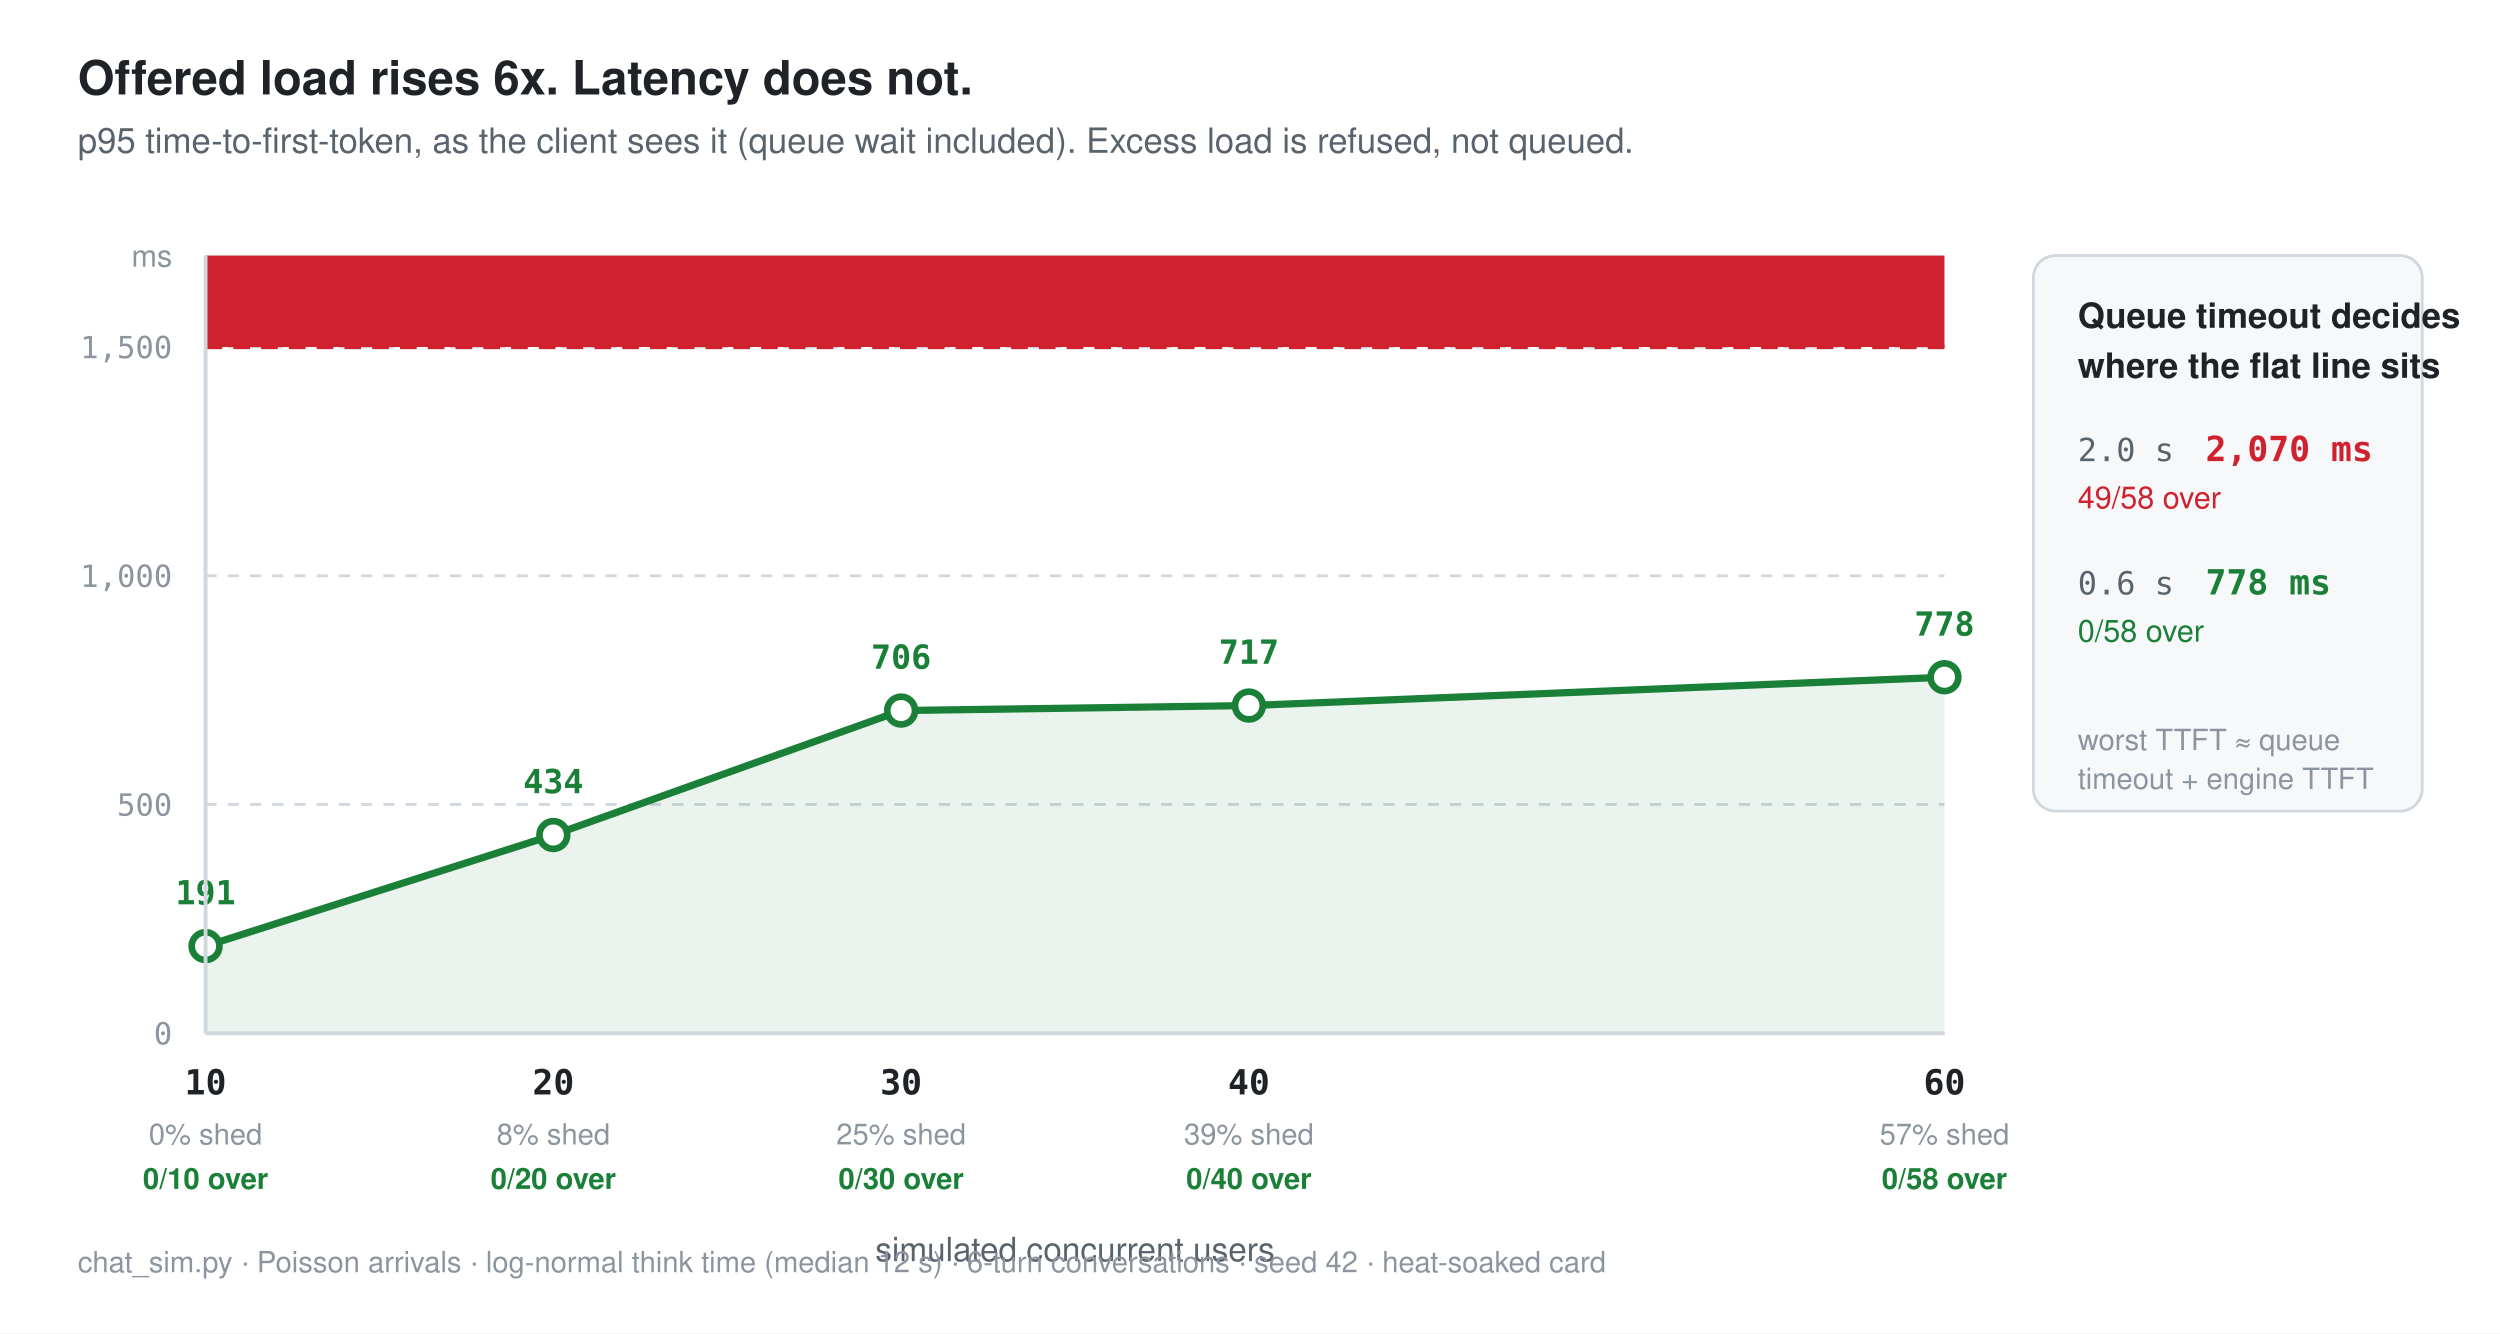
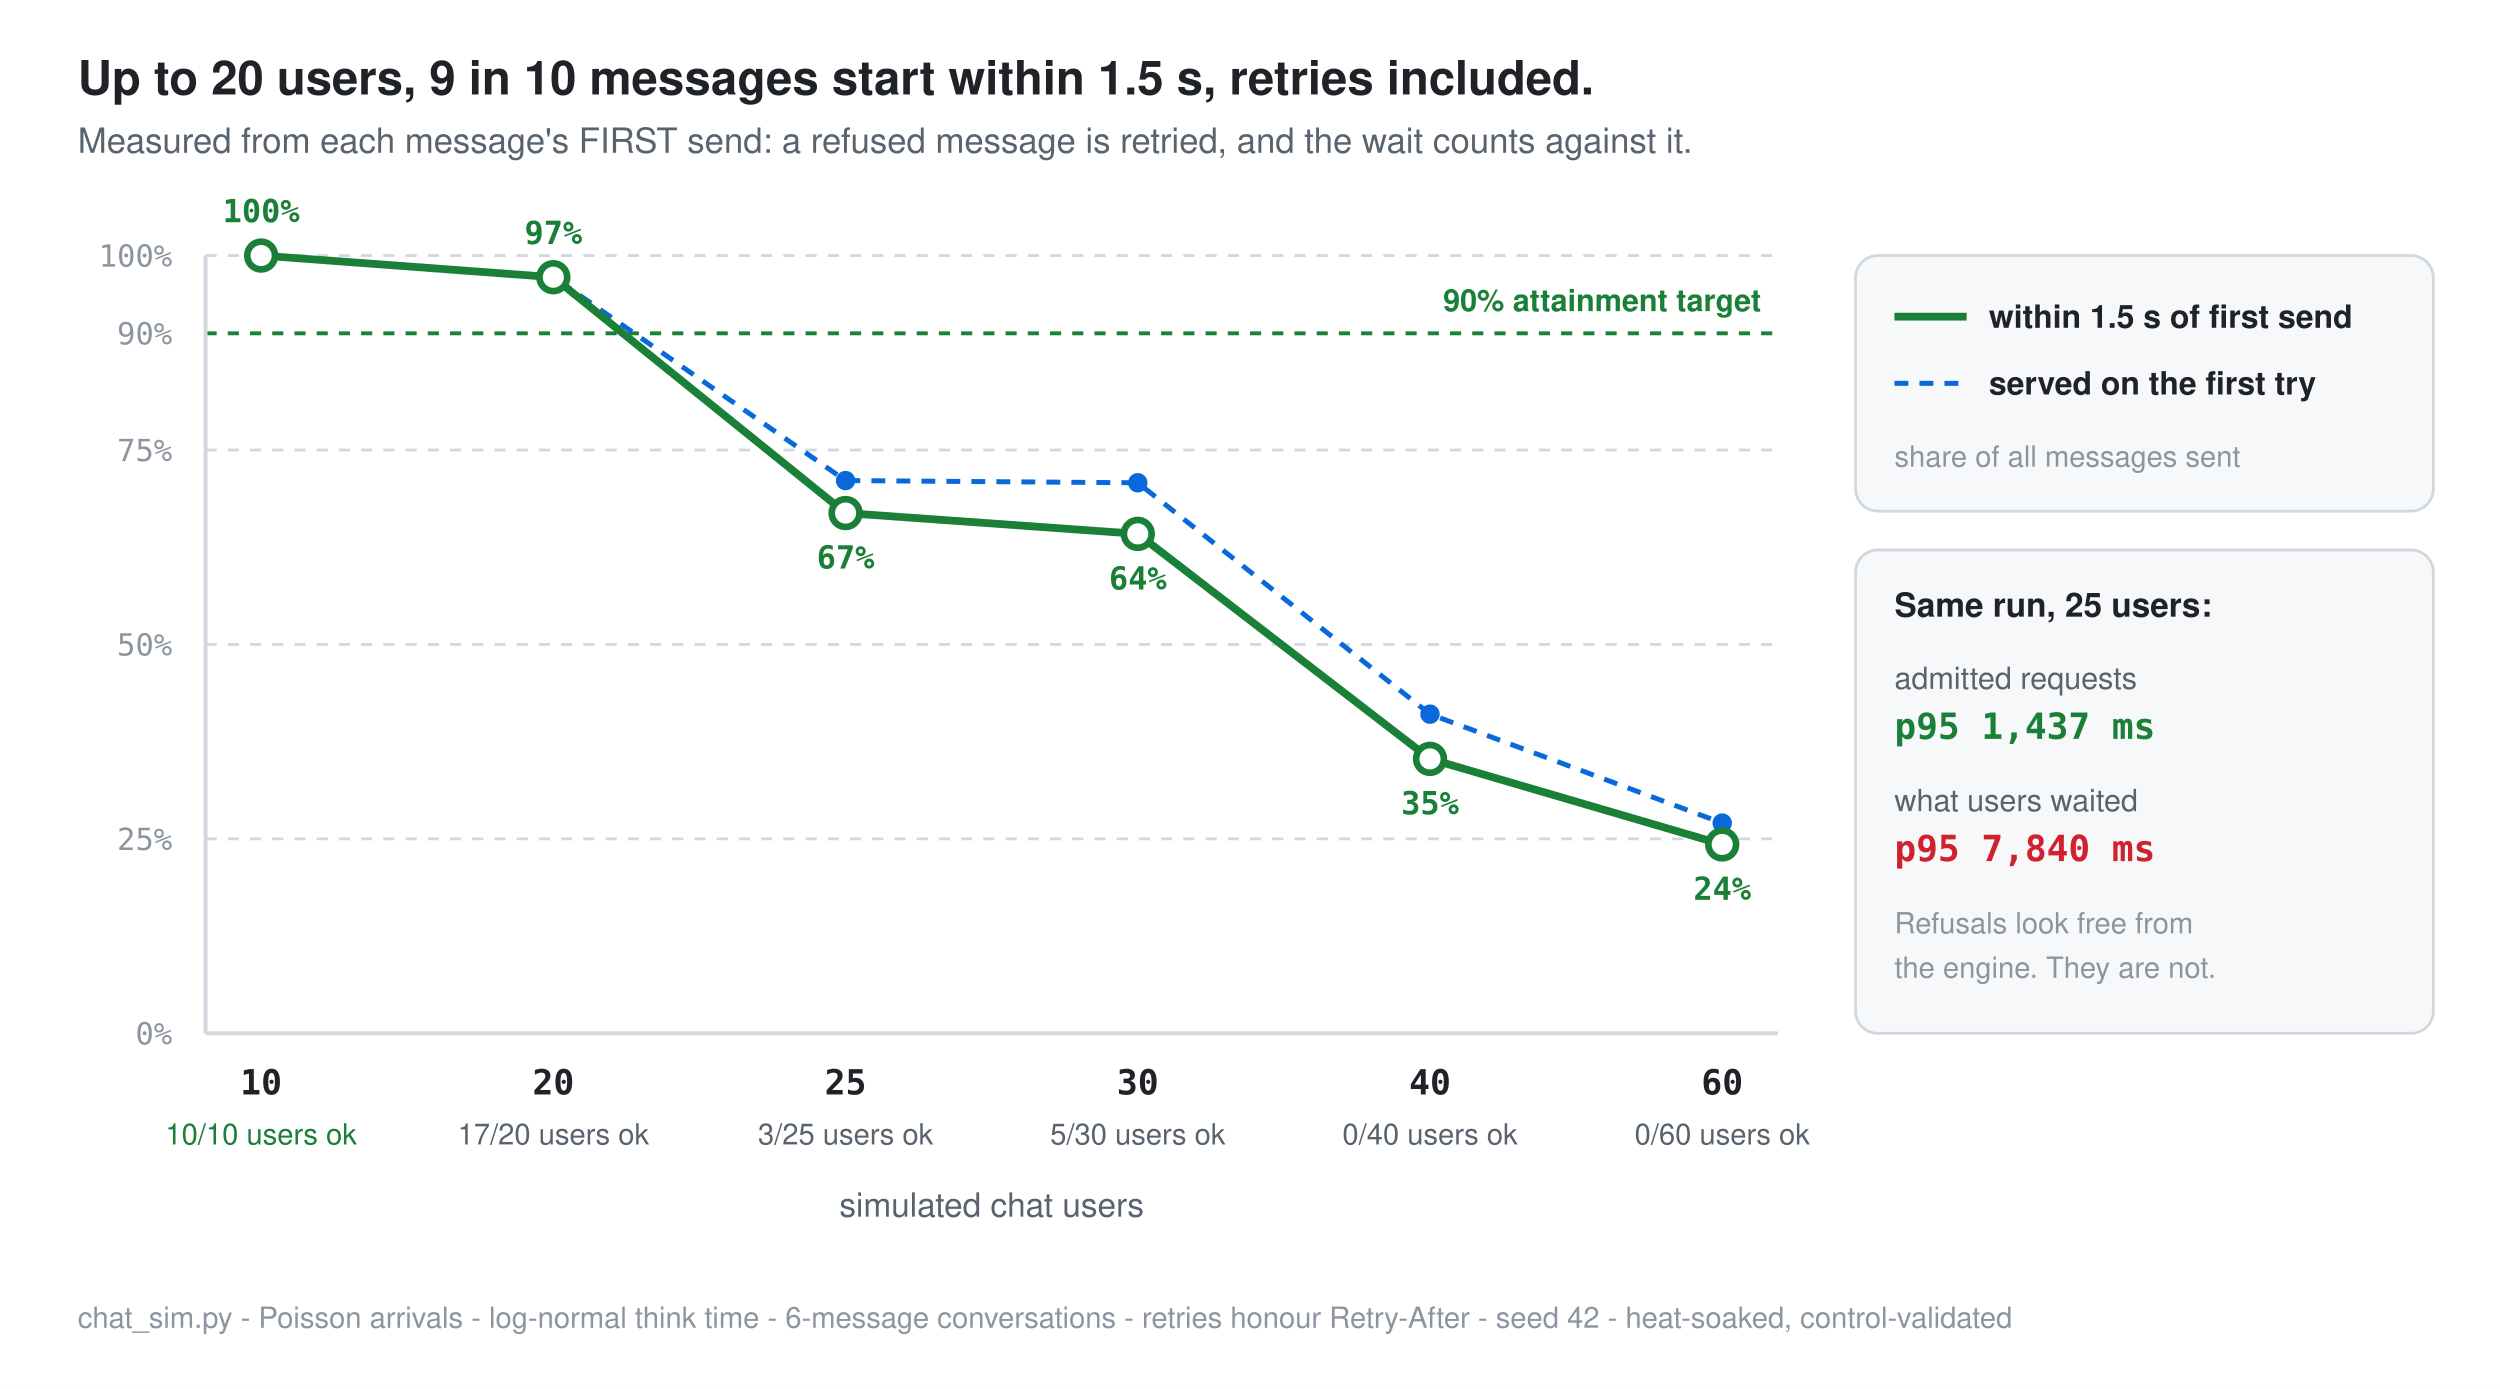
- <svg xmlns="http://www.w3.org/2000/svg" width="900" height="480" viewBox="0 0 900 480" role="img">
+ <svg xmlns="http://www.w3.org/2000/svg" width="900" height="500" viewBox="0 0 900 500" role="img">
  <defs>
    <marker id="ah" viewBox="0 0 10 10" refX="9" refY="5" markerWidth="6" markerHeight="6" orient="auto-start-reverse">
      <path d="M 0 0 L 10 5 L 0 10 z" fill="#59636e" />
    </marker>
  </defs>
-   <rect width="900" height="480" fill="#ffffff" />
-   <text x="28" y="34" fill="#1f2328" font-family="ui-sans-serif,-apple-system,BlinkMacSystemFont,'Segoe UI',Helvetica,Arial,sans-serif" font-size="17" font-weight="650" text-anchor="start">Offered load rises 6x. Latency does not.</text>
-   <text x="28" y="55" fill="#59636e" font-family="ui-sans-serif,-apple-system,BlinkMacSystemFont,'Segoe UI',Helvetica,Arial,sans-serif" font-size="12.5" font-weight="400" text-anchor="start">p95 time-to-first-token, as the client sees it (queue wait included). Excess load is refused, not queued.</text>
-   <line x1="74" y1="372.0" x2="700" y2="372.0" stroke="#d0d7de" stroke-width="1" />
-   <text x="62" y="376.0" fill="#8c959f" font-family="ui-monospace,SFMono-Regular,'SF Mono',Menlo,Consolas,monospace" font-size="11" font-weight="400" text-anchor="end">0</text>
-   <line x1="74" y1="289.6" x2="700" y2="289.6" stroke="#d0d7de" stroke-width="1" stroke-dasharray="4 4" />
-   <text x="62" y="293.647" fill="#8c959f" font-family="ui-monospace,SFMono-Regular,'SF Mono',Menlo,Consolas,monospace" font-size="11" font-weight="400" text-anchor="end">500</text>
-   <line x1="74" y1="207.3" x2="700" y2="207.3" stroke="#d0d7de" stroke-width="1" stroke-dasharray="4 4" />
-   <text x="62" y="211.294" fill="#8c959f" font-family="ui-monospace,SFMono-Regular,'SF Mono',Menlo,Consolas,monospace" font-size="11" font-weight="400" text-anchor="end">1,000</text>
-   <line x1="74" y1="124.9" x2="700" y2="124.9" stroke="#d0d7de" stroke-width="1" stroke-dasharray="4 4" />
-   <text x="62" y="128.941" fill="#8c959f" font-family="ui-monospace,SFMono-Regular,'SF Mono',Menlo,Consolas,monospace" font-size="11" font-weight="400" text-anchor="end">1,500</text>
-   <text x="62" y="96.0" fill="#8c959f" font-family="ui-sans-serif,-apple-system,BlinkMacSystemFont,'Segoe UI',Helvetica,Arial,sans-serif" font-size="11" font-weight="400" text-anchor="end">ms</text>
-   <rect x="74" y="92" width="626" height="32.941" rx="0" fill="#cf222e" />
-   <rect x="74" y="92" width="626" height="32.9" fill="#cf222e" opacity="0.06" />
-   <line x1="74" y1="124.9" x2="700" y2="124.9" stroke="#cf222e" stroke-width="1.6" stroke-dasharray="6 4" />
-   <text x="694" y="115.941" fill="#cf222e" font-family="ui-sans-serif,-apple-system,BlinkMacSystemFont,'Segoe UI',Helvetica,Arial,sans-serif" font-size="11.5" font-weight="600" text-anchor="end">SLO  p95 &lt; 1,500 ms</text>
-   <polyline points="74.0,340.6 199.2,300.6 324.4,255.8 449.6,254.0 700.0,243.8" fill="none" stroke="#1a7f37" stroke-width="2.6" stroke-linejoin="round" stroke-linecap="round" />
-   <polygon points="74,372 74.0,340.6 199.2,300.6 324.4,255.8 449.6,254.0 700.0,243.8 700.0,372" fill="#1a7f37" opacity="0.09" />
-   <circle cx="74.0" cy="340.6" r="5" fill="#ffffff" stroke="#1a7f37" stroke-width="2.4" />
-   <text x="74.0" y="325.574" fill="#1a7f37" font-family="ui-monospace,SFMono-Regular,'SF Mono',Menlo,Consolas,monospace" font-size="12" font-weight="650" text-anchor="middle">191</text>
-   <text x="74.0" y="394" fill="#1f2328" font-family="ui-monospace,SFMono-Regular,'SF Mono',Menlo,Consolas,monospace" font-size="12.5" font-weight="600" text-anchor="middle">10</text>
-   <text x="74.0" y="412" fill="#8c959f" font-family="ui-sans-serif,-apple-system,BlinkMacSystemFont,'Segoe UI',Helvetica,Arial,sans-serif" font-size="10.5" font-weight="400" text-anchor="middle">0% shed</text>
-   <text x="74.0" y="428" fill="#1a7f37" font-family="ui-sans-serif,-apple-system,BlinkMacSystemFont,'Segoe UI',Helvetica,Arial,sans-serif" font-size="10.5" font-weight="600" text-anchor="middle">0/10 over</text>
-   <circle cx="199.2" cy="300.6" r="5" fill="#ffffff" stroke="#1a7f37" stroke-width="2.4" />
-   <text x="199.2" y="285.551" fill="#1a7f37" font-family="ui-monospace,SFMono-Regular,'SF Mono',Menlo,Consolas,monospace" font-size="12" font-weight="650" text-anchor="middle">434</text>
+   <rect width="900" height="500" fill="#ffffff" />
+   <text x="28" y="34" fill="#1f2328" font-family="ui-sans-serif,-apple-system,BlinkMacSystemFont,'Segoe UI',Helvetica,Arial,sans-serif" font-size="17" font-weight="650" text-anchor="start">Up to 20 users, 9 in 10 messages start within 1.5 s, retries included.</text>
+   <text x="28" y="55" fill="#59636e" font-family="ui-sans-serif,-apple-system,BlinkMacSystemFont,'Segoe UI',Helvetica,Arial,sans-serif" font-size="12.5" font-weight="400" text-anchor="start">Measured from each message's FIRST send: a refused message is retried, and the wait counts against it.</text>
+   <line x1="74" y1="372.0" x2="640" y2="372.0" stroke="#d0d7de" stroke-width="1" />
+   <text x="62" y="376.0" fill="#8c959f" font-family="ui-monospace,SFMono-Regular,'SF Mono',Menlo,Consolas,monospace" font-size="11" font-weight="400" text-anchor="end">0%</text>
+   <line x1="74" y1="302.0" x2="640" y2="302.0" stroke="#d0d7de" stroke-width="1" stroke-dasharray="4 4" />
+   <text x="62" y="306.0" fill="#8c959f" font-family="ui-monospace,SFMono-Regular,'SF Mono',Menlo,Consolas,monospace" font-size="11" font-weight="400" text-anchor="end">25%</text>
+   <line x1="74" y1="232.0" x2="640" y2="232.0" stroke="#d0d7de" stroke-width="1" stroke-dasharray="4 4" />
+   <text x="62" y="236.0" fill="#8c959f" font-family="ui-monospace,SFMono-Regular,'SF Mono',Menlo,Consolas,monospace" font-size="11" font-weight="400" text-anchor="end">50%</text>
+   <line x1="74" y1="162.0" x2="640" y2="162.0" stroke="#d0d7de" stroke-width="1" stroke-dasharray="4 4" />
+   <text x="62" y="166.0" fill="#8c959f" font-family="ui-monospace,SFMono-Regular,'SF Mono',Menlo,Consolas,monospace" font-size="11" font-weight="400" text-anchor="end">75%</text>
+   <line x1="74" y1="120.0" x2="640" y2="120.0" stroke="#1a7f37" stroke-width="1.4" stroke-dasharray="4 4" />
+   <text x="62" y="124.0" fill="#8c959f" font-family="ui-monospace,SFMono-Regular,'SF Mono',Menlo,Consolas,monospace" font-size="11" font-weight="400" text-anchor="end">90%</text>
+   <line x1="74" y1="92.0" x2="640" y2="92.0" stroke="#d0d7de" stroke-width="1" stroke-dasharray="4 4" />
+   <text x="62" y="96.0" fill="#8c959f" font-family="ui-monospace,SFMono-Regular,'SF Mono',Menlo,Consolas,monospace" font-size="11" font-weight="400" text-anchor="end">100%</text>
+   <text x="634" y="112.0" fill="#1a7f37" font-family="ui-sans-serif,-apple-system,BlinkMacSystemFont,'Segoe UI',Helvetica,Arial,sans-serif" font-size="11" font-weight="600" text-anchor="end">90% attainment target</text>
+   <polyline points="94.0,92.0 199.2,99.7 304.4,173.0 409.6,173.8 514.8,257.1 620.0,296.3" fill="none" stroke="#0969da" stroke-width="1.8" stroke-dasharray="5 4" />
+   <polyline points="94.0,92.0 199.2,99.8 304.4,184.7 409.6,192.2 514.8,273.2 620.0,304.0" fill="none" stroke="#1a7f37" stroke-width="2.8" stroke-linejoin="round" stroke-linecap="round" />
+   <circle cx="94.0" cy="92.0" r="3.5" fill="#0969da" />
+   <circle cx="94.0" cy="92.0" r="5" fill="#ffffff" stroke="#1a7f37" stroke-width="2.4" />
+   <text x="94.0" y="80.0" fill="#1a7f37" font-family="ui-monospace,SFMono-Regular,'SF Mono',Menlo,Consolas,monospace" font-size="11.5" font-weight="650" text-anchor="middle">100%</text>
+   <text x="94.0" y="394" fill="#1f2328" font-family="ui-monospace,SFMono-Regular,'SF Mono',Menlo,Consolas,monospace" font-size="12.5" font-weight="600" text-anchor="middle">10</text>
+   <text x="94.0" y="412" fill="#1a7f37" font-family="ui-sans-serif,-apple-system,BlinkMacSystemFont,'Segoe UI',Helvetica,Arial,sans-serif" font-size="10.5" font-weight="500" text-anchor="middle">10/10 users ok</text>
+   <circle cx="199.2" cy="99.7" r="3.5" fill="#0969da" />
+   <circle cx="199.2" cy="99.8" r="5" fill="#ffffff" stroke="#1a7f37" stroke-width="2.4" />
+   <text x="199.2" y="87.84" fill="#1a7f37" font-family="ui-monospace,SFMono-Regular,'SF Mono',Menlo,Consolas,monospace" font-size="11.5" font-weight="650" text-anchor="middle">97%</text>
  <text x="199.2" y="394" fill="#1f2328" font-family="ui-monospace,SFMono-Regular,'SF Mono',Menlo,Consolas,monospace" font-size="12.5" font-weight="600" text-anchor="middle">20</text>
-   <text x="199.2" y="412" fill="#8c959f" font-family="ui-sans-serif,-apple-system,BlinkMacSystemFont,'Segoe UI',Helvetica,Arial,sans-serif" font-size="10.5" font-weight="400" text-anchor="middle">8% shed</text>
-   <text x="199.2" y="428" fill="#1a7f37" font-family="ui-sans-serif,-apple-system,BlinkMacSystemFont,'Segoe UI',Helvetica,Arial,sans-serif" font-size="10.5" font-weight="600" text-anchor="middle">0/20 over</text>
-   <circle cx="324.4" cy="255.8" r="5" fill="#ffffff" stroke="#1a7f37" stroke-width="2.4" />
-   <text x="324.4" y="240.751" fill="#1a7f37" font-family="ui-monospace,SFMono-Regular,'SF Mono',Menlo,Consolas,monospace" font-size="12" font-weight="650" text-anchor="middle">706</text>
-   <text x="324.4" y="394" fill="#1f2328" font-family="ui-monospace,SFMono-Regular,'SF Mono',Menlo,Consolas,monospace" font-size="12.5" font-weight="600" text-anchor="middle">30</text>
-   <text x="324.4" y="412" fill="#8c959f" font-family="ui-sans-serif,-apple-system,BlinkMacSystemFont,'Segoe UI',Helvetica,Arial,sans-serif" font-size="10.5" font-weight="400" text-anchor="middle">25% shed</text>
-   <text x="324.4" y="428" fill="#1a7f37" font-family="ui-sans-serif,-apple-system,BlinkMacSystemFont,'Segoe UI',Helvetica,Arial,sans-serif" font-size="10.5" font-weight="600" text-anchor="middle">0/30 over</text>
-   <circle cx="449.6" cy="254.0" r="5" fill="#ffffff" stroke="#1a7f37" stroke-width="2.4" />
-   <text x="449.6" y="238.972" fill="#1a7f37" font-family="ui-monospace,SFMono-Regular,'SF Mono',Menlo,Consolas,monospace" font-size="12" font-weight="650" text-anchor="middle">717</text>
-   <text x="449.6" y="394" fill="#1f2328" font-family="ui-monospace,SFMono-Regular,'SF Mono',Menlo,Consolas,monospace" font-size="12.5" font-weight="600" text-anchor="middle">40</text>
-   <text x="449.6" y="412" fill="#8c959f" font-family="ui-sans-serif,-apple-system,BlinkMacSystemFont,'Segoe UI',Helvetica,Arial,sans-serif" font-size="10.5" font-weight="400" text-anchor="middle">39% shed</text>
-   <text x="449.6" y="428" fill="#1a7f37" font-family="ui-sans-serif,-apple-system,BlinkMacSystemFont,'Segoe UI',Helvetica,Arial,sans-serif" font-size="10.5" font-weight="600" text-anchor="middle">0/40 over</text>
-   <circle cx="700.0" cy="243.8" r="5" fill="#ffffff" stroke="#1a7f37" stroke-width="2.4" />
-   <text x="700.0" y="228.842" fill="#1a7f37" font-family="ui-monospace,SFMono-Regular,'SF Mono',Menlo,Consolas,monospace" font-size="12" font-weight="650" text-anchor="middle">778</text>
-   <text x="700.0" y="394" fill="#1f2328" font-family="ui-monospace,SFMono-Regular,'SF Mono',Menlo,Consolas,monospace" font-size="12.5" font-weight="600" text-anchor="middle">60</text>
-   <text x="700.0" y="412" fill="#8c959f" font-family="ui-sans-serif,-apple-system,BlinkMacSystemFont,'Segoe UI',Helvetica,Arial,sans-serif" font-size="10.5" font-weight="400" text-anchor="middle">57% shed</text>
-   <text x="700.0" y="428" fill="#1a7f37" font-family="ui-sans-serif,-apple-system,BlinkMacSystemFont,'Segoe UI',Helvetica,Arial,sans-serif" font-size="10.5" font-weight="600" text-anchor="middle">0/58 over</text>
-   <text x="387.0" y="454" fill="#59636e" font-family="ui-sans-serif,-apple-system,BlinkMacSystemFont,'Segoe UI',Helvetica,Arial,sans-serif" font-size="12" font-weight="500" text-anchor="middle">simulated concurrent users</text>
+   <text x="199.2" y="412" fill="#59636e" font-family="ui-sans-serif,-apple-system,BlinkMacSystemFont,'Segoe UI',Helvetica,Arial,sans-serif" font-size="10.5" font-weight="500" text-anchor="middle">17/20 users ok</text>
+   <circle cx="304.4" cy="173.0" r="3.5" fill="#0969da" />
+   <circle cx="304.4" cy="184.7" r="5" fill="#ffffff" stroke="#1a7f37" stroke-width="2.4" />
+   <text x="304.4" y="204.68" fill="#1a7f37" font-family="ui-monospace,SFMono-Regular,'SF Mono',Menlo,Consolas,monospace" font-size="11.5" font-weight="650" text-anchor="middle">67%</text>
+   <text x="304.4" y="394" fill="#1f2328" font-family="ui-monospace,SFMono-Regular,'SF Mono',Menlo,Consolas,monospace" font-size="12.5" font-weight="600" text-anchor="middle">25</text>
+   <text x="304.4" y="412" fill="#59636e" font-family="ui-sans-serif,-apple-system,BlinkMacSystemFont,'Segoe UI',Helvetica,Arial,sans-serif" font-size="10.5" font-weight="500" text-anchor="middle">3/25 users ok</text>
+   <circle cx="409.6" cy="173.8" r="3.5" fill="#0969da" />
+   <circle cx="409.6" cy="192.2" r="5" fill="#ffffff" stroke="#1a7f37" stroke-width="2.4" />
+   <text x="409.6" y="212.24" fill="#1a7f37" font-family="ui-monospace,SFMono-Regular,'SF Mono',Menlo,Consolas,monospace" font-size="11.5" font-weight="650" text-anchor="middle">64%</text>
+   <text x="409.6" y="394" fill="#1f2328" font-family="ui-monospace,SFMono-Regular,'SF Mono',Menlo,Consolas,monospace" font-size="12.5" font-weight="600" text-anchor="middle">30</text>
+   <text x="409.6" y="412" fill="#59636e" font-family="ui-sans-serif,-apple-system,BlinkMacSystemFont,'Segoe UI',Helvetica,Arial,sans-serif" font-size="10.5" font-weight="500" text-anchor="middle">5/30 users ok</text>
+   <circle cx="514.8" cy="257.1" r="3.5" fill="#0969da" />
+   <circle cx="514.8" cy="273.2" r="5" fill="#ffffff" stroke="#1a7f37" stroke-width="2.4" />
+   <text x="514.8" y="293.16" fill="#1a7f37" font-family="ui-monospace,SFMono-Regular,'SF Mono',Menlo,Consolas,monospace" font-size="11.5" font-weight="650" text-anchor="middle">35%</text>
+   <text x="514.8" y="394" fill="#1f2328" font-family="ui-monospace,SFMono-Regular,'SF Mono',Menlo,Consolas,monospace" font-size="12.5" font-weight="600" text-anchor="middle">40</text>
+   <text x="514.8" y="412" fill="#59636e" font-family="ui-sans-serif,-apple-system,BlinkMacSystemFont,'Segoe UI',Helvetica,Arial,sans-serif" font-size="10.5" font-weight="500" text-anchor="middle">0/40 users ok</text>
+   <circle cx="620.0" cy="296.3" r="3.5" fill="#0969da" />
+   <circle cx="620.0" cy="304.0" r="5" fill="#ffffff" stroke="#1a7f37" stroke-width="2.4" />
+   <text x="620.0" y="323.96" fill="#1a7f37" font-family="ui-monospace,SFMono-Regular,'SF Mono',Menlo,Consolas,monospace" font-size="11.5" font-weight="650" text-anchor="middle">24%</text>
+   <text x="620.0" y="394" fill="#1f2328" font-family="ui-monospace,SFMono-Regular,'SF Mono',Menlo,Consolas,monospace" font-size="12.5" font-weight="600" text-anchor="middle">60</text>
+   <text x="620.0" y="412" fill="#59636e" font-family="ui-sans-serif,-apple-system,BlinkMacSystemFont,'Segoe UI',Helvetica,Arial,sans-serif" font-size="10.5" font-weight="500" text-anchor="middle">0/60 users ok</text>
+   <text x="357.0" y="438" fill="#59636e" font-family="ui-sans-serif,-apple-system,BlinkMacSystemFont,'Segoe UI',Helvetica,Arial,sans-serif" font-size="12" font-weight="500" text-anchor="middle">simulated chat users</text>
  <line x1="74" y1="92" x2="74" y2="372" stroke="#d0d7de" stroke-width="1.4" />
-   <line x1="74" y1="372" x2="700" y2="372" stroke="#d0d7de" stroke-width="1.4" />
-   <rect x="732" y="92" width="140" height="200" rx="8" fill="#f6f8fa" stroke="#d0d7de" stroke-width="1" />
-   <text x="748" y="118" fill="#1f2328" font-family="ui-sans-serif,-apple-system,BlinkMacSystemFont,'Segoe UI',Helvetica,Arial,sans-serif" font-size="12.5" font-weight="650" text-anchor="start">Queue timeout decides</text>
-   <text x="748" y="136" fill="#1f2328" font-family="ui-sans-serif,-apple-system,BlinkMacSystemFont,'Segoe UI',Helvetica,Arial,sans-serif" font-size="12.5" font-weight="650" text-anchor="start">where the flat line sits</text>
-   <text x="748" y="166" fill="#59636e" font-family="ui-monospace,SFMono-Regular,'SF Mono',Menlo,Consolas,monospace" font-size="11.5" font-weight="500" text-anchor="start">2.0 s</text>
-   <text x="794" y="166" fill="#cf222e" font-family="ui-monospace,SFMono-Regular,'SF Mono',Menlo,Consolas,monospace" font-size="12.5" font-weight="650" text-anchor="start">2,070 ms</text>
-   <text x="748" y="183" fill="#cf222e" font-family="ui-sans-serif,-apple-system,BlinkMacSystemFont,'Segoe UI',Helvetica,Arial,sans-serif" font-size="11" font-weight="500" text-anchor="start">49/58 over</text>
-   <text x="748" y="214" fill="#59636e" font-family="ui-monospace,SFMono-Regular,'SF Mono',Menlo,Consolas,monospace" font-size="11.5" font-weight="500" text-anchor="start">0.6 s</text>
-   <text x="794" y="214" fill="#1a7f37" font-family="ui-monospace,SFMono-Regular,'SF Mono',Menlo,Consolas,monospace" font-size="12.5" font-weight="650" text-anchor="start">778 ms</text>
-   <text x="748" y="231" fill="#1a7f37" font-family="ui-sans-serif,-apple-system,BlinkMacSystemFont,'Segoe UI',Helvetica,Arial,sans-serif" font-size="11" font-weight="500" text-anchor="start">0/58 over</text>
-   <text x="748" y="270" fill="#8c959f" font-family="ui-sans-serif,-apple-system,BlinkMacSystemFont,'Segoe UI',Helvetica,Arial,sans-serif" font-size="10.5" font-weight="400" text-anchor="start">worst TTFT ≈ queue</text>
-   <text x="748" y="284" fill="#8c959f" font-family="ui-sans-serif,-apple-system,BlinkMacSystemFont,'Segoe UI',Helvetica,Arial,sans-serif" font-size="10.5" font-weight="400" text-anchor="start">timeout + engine TTFT</text>
-   <text x="28" y="458" fill="#8c959f" font-family="ui-sans-serif,-apple-system,BlinkMacSystemFont,'Segoe UI',Helvetica,Arial,sans-serif" font-size="10.5" font-weight="400" text-anchor="start">chat_sim.py · Poisson arrivals · log-normal think time (median 12 s) · 6-turn conversations · seed 42 · heat-soaked card</text>
+   <line x1="74" y1="372" x2="640" y2="372" stroke="#d0d7de" stroke-width="1.4" />
+   <rect x="668" y="92" width="208" height="92" rx="8" fill="#f6f8fa" stroke="#d0d7de" stroke-width="1" />
+   <line x1="682" y1="114" x2="708" y2="114" stroke="#1a7f37" stroke-width="2.8" />
+   <text x="716" y="118" fill="#1f2328" font-family="ui-sans-serif,-apple-system,BlinkMacSystemFont,'Segoe UI',Helvetica,Arial,sans-serif" font-size="11.5" font-weight="600" text-anchor="start">within 1.5 s of first send</text>
+   <line x1="682" y1="138" x2="708" y2="138" stroke="#0969da" stroke-width="1.8" stroke-dasharray="5 4" />
+   <text x="716" y="142" fill="#1f2328" font-family="ui-sans-serif,-apple-system,BlinkMacSystemFont,'Segoe UI',Helvetica,Arial,sans-serif" font-size="11.5" font-weight="600" text-anchor="start">served on the first try</text>
+   <text x="682" y="168" fill="#8c959f" font-family="ui-sans-serif,-apple-system,BlinkMacSystemFont,'Segoe UI',Helvetica,Arial,sans-serif" font-size="10.5" font-weight="400" text-anchor="start">share of all messages sent</text>
+   <rect x="668" y="198" width="208" height="174" rx="8" fill="#f6f8fa" stroke="#d0d7de" stroke-width="1" />
+   <text x="682" y="222" fill="#1f2328" font-family="ui-sans-serif,-apple-system,BlinkMacSystemFont,'Segoe UI',Helvetica,Arial,sans-serif" font-size="12" font-weight="650" text-anchor="start">Same run, 25 users:</text>
+   <text x="682" y="248" fill="#59636e" font-family="ui-sans-serif,-apple-system,BlinkMacSystemFont,'Segoe UI',Helvetica,Arial,sans-serif" font-size="11" font-weight="400" text-anchor="start">admitted requests</text>
+   <text x="682" y="266" fill="#1a7f37" font-family="ui-monospace,SFMono-Regular,'SF Mono',Menlo,Consolas,monospace" font-size="13" font-weight="650" text-anchor="start">p95 1,437 ms</text>
+   <text x="682" y="292" fill="#59636e" font-family="ui-sans-serif,-apple-system,BlinkMacSystemFont,'Segoe UI',Helvetica,Arial,sans-serif" font-size="11" font-weight="400" text-anchor="start">what users waited</text>
+   <text x="682" y="310" fill="#cf222e" font-family="ui-monospace,SFMono-Regular,'SF Mono',Menlo,Consolas,monospace" font-size="13" font-weight="650" text-anchor="start">p95 7,840 ms</text>
+   <text x="682" y="336" fill="#8c959f" font-family="ui-sans-serif,-apple-system,BlinkMacSystemFont,'Segoe UI',Helvetica,Arial,sans-serif" font-size="10.5" font-weight="400" text-anchor="start">Refusals look free from</text>
+   <text x="682" y="352" fill="#8c959f" font-family="ui-sans-serif,-apple-system,BlinkMacSystemFont,'Segoe UI',Helvetica,Arial,sans-serif" font-size="10.5" font-weight="400" text-anchor="start">the engine. They are not.</text>
+   <text x="28" y="478" fill="#8c959f" font-family="ui-sans-serif,-apple-system,BlinkMacSystemFont,'Segoe UI',Helvetica,Arial,sans-serif" font-size="10.5" font-weight="400" text-anchor="start">chat_sim.py - Poisson arrivals - log-normal think time - 6-message conversations - retries honour Retry-After - seed 42 - heat-soaked, control-validated</text>
</svg>
